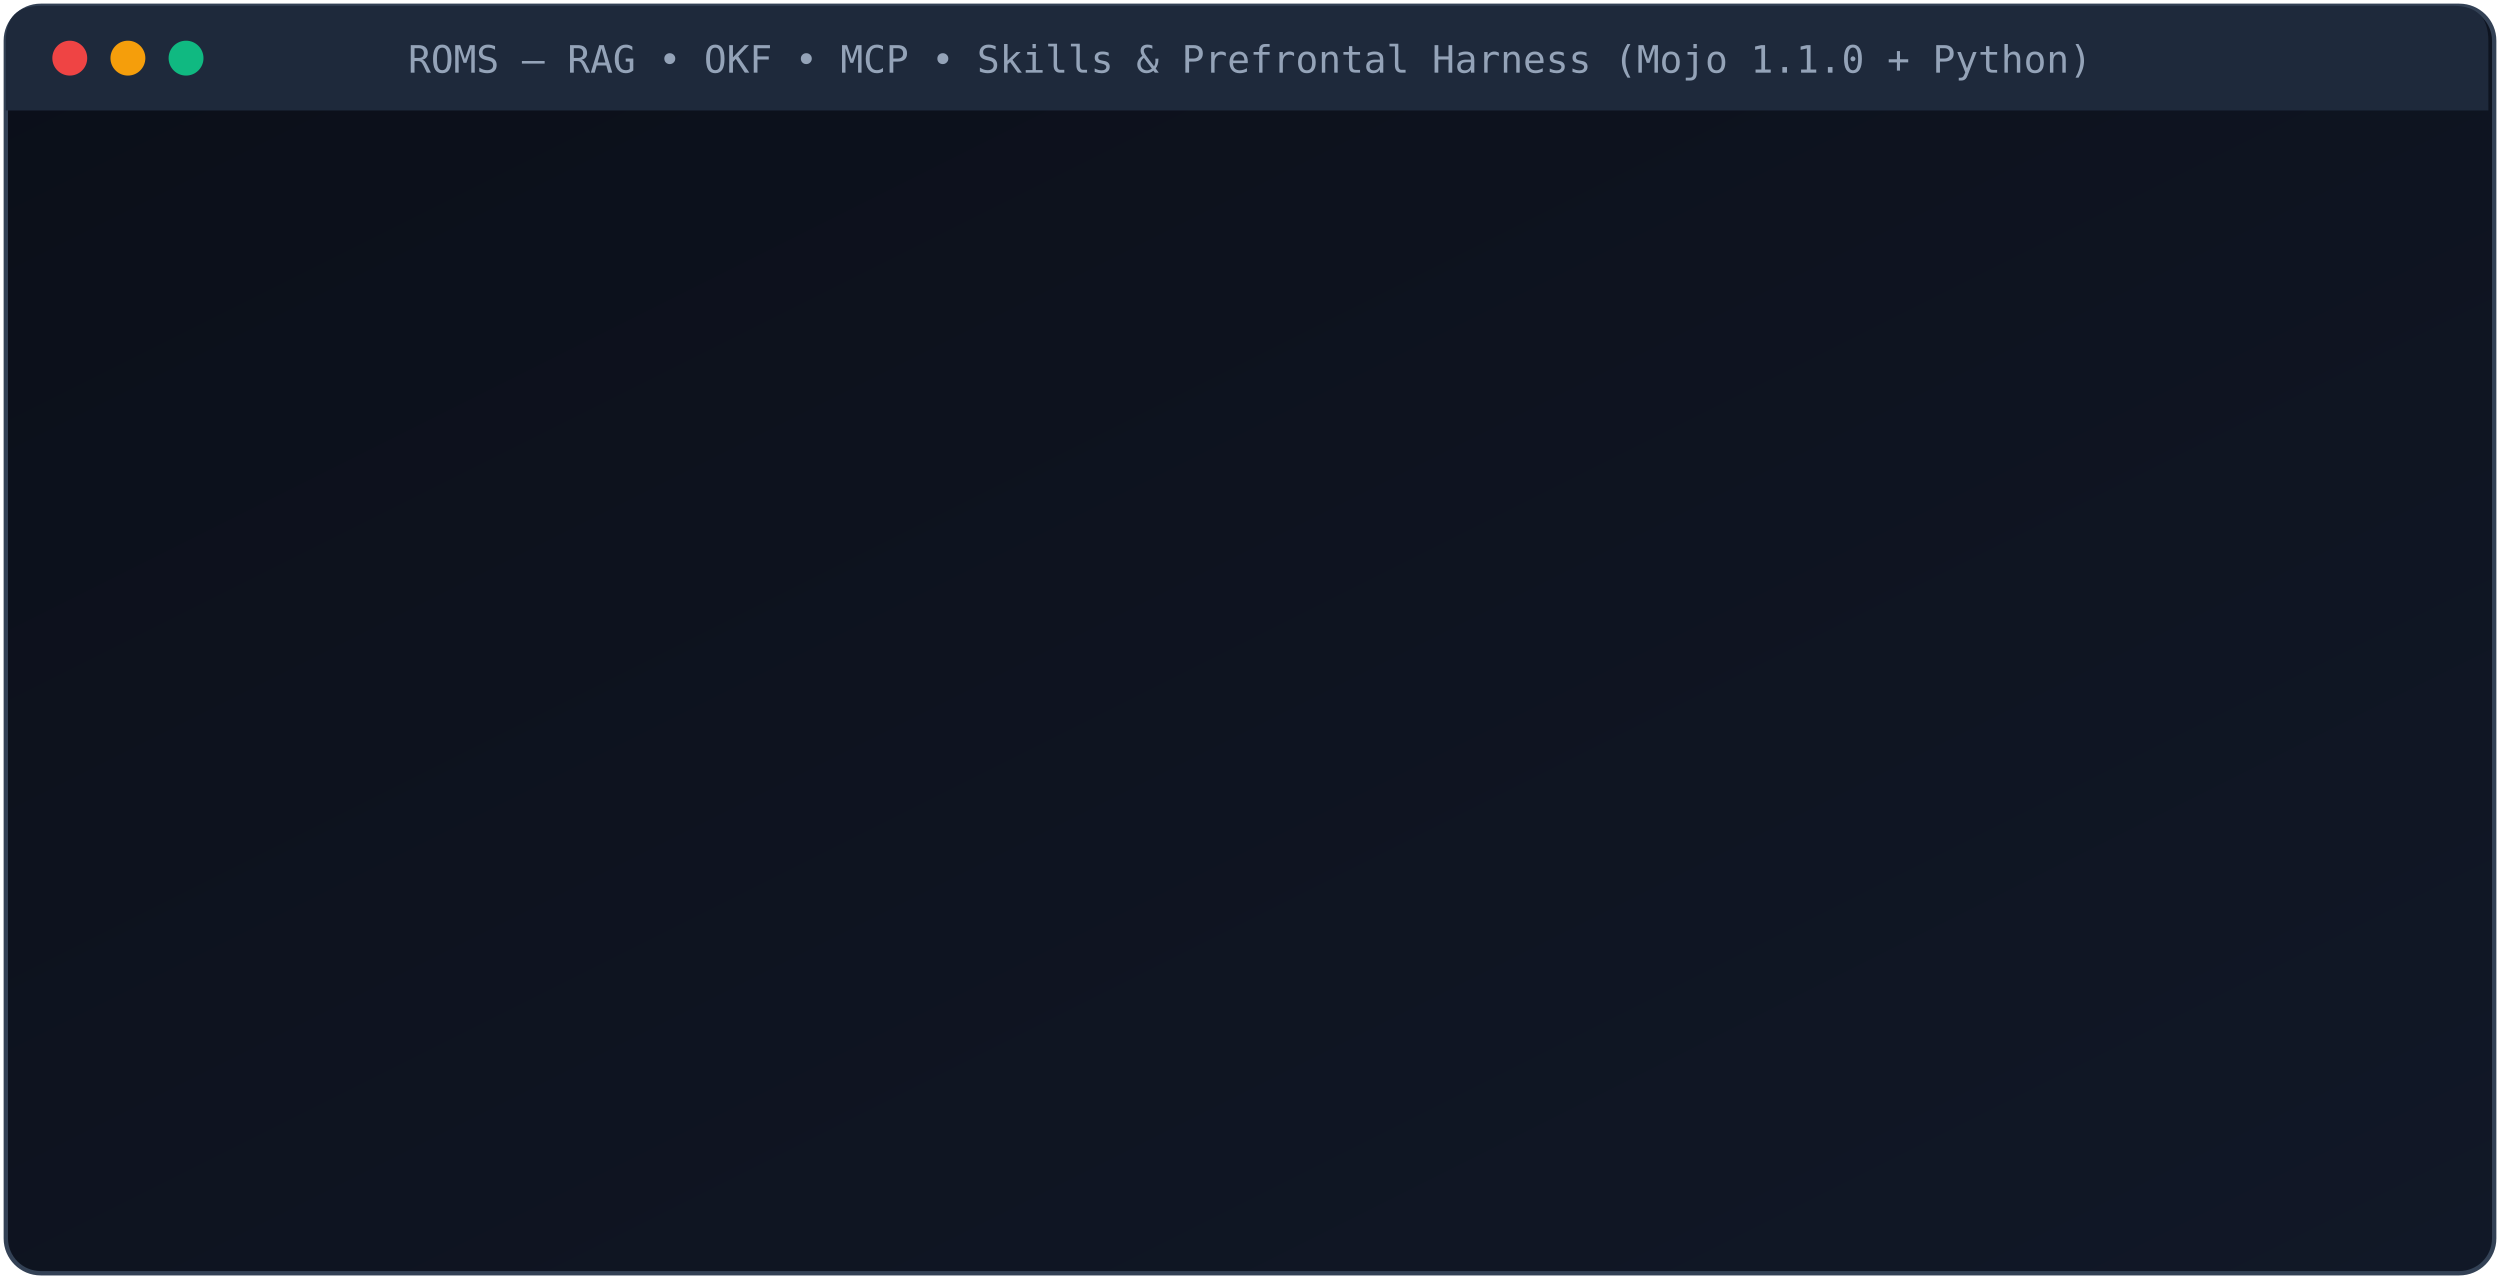
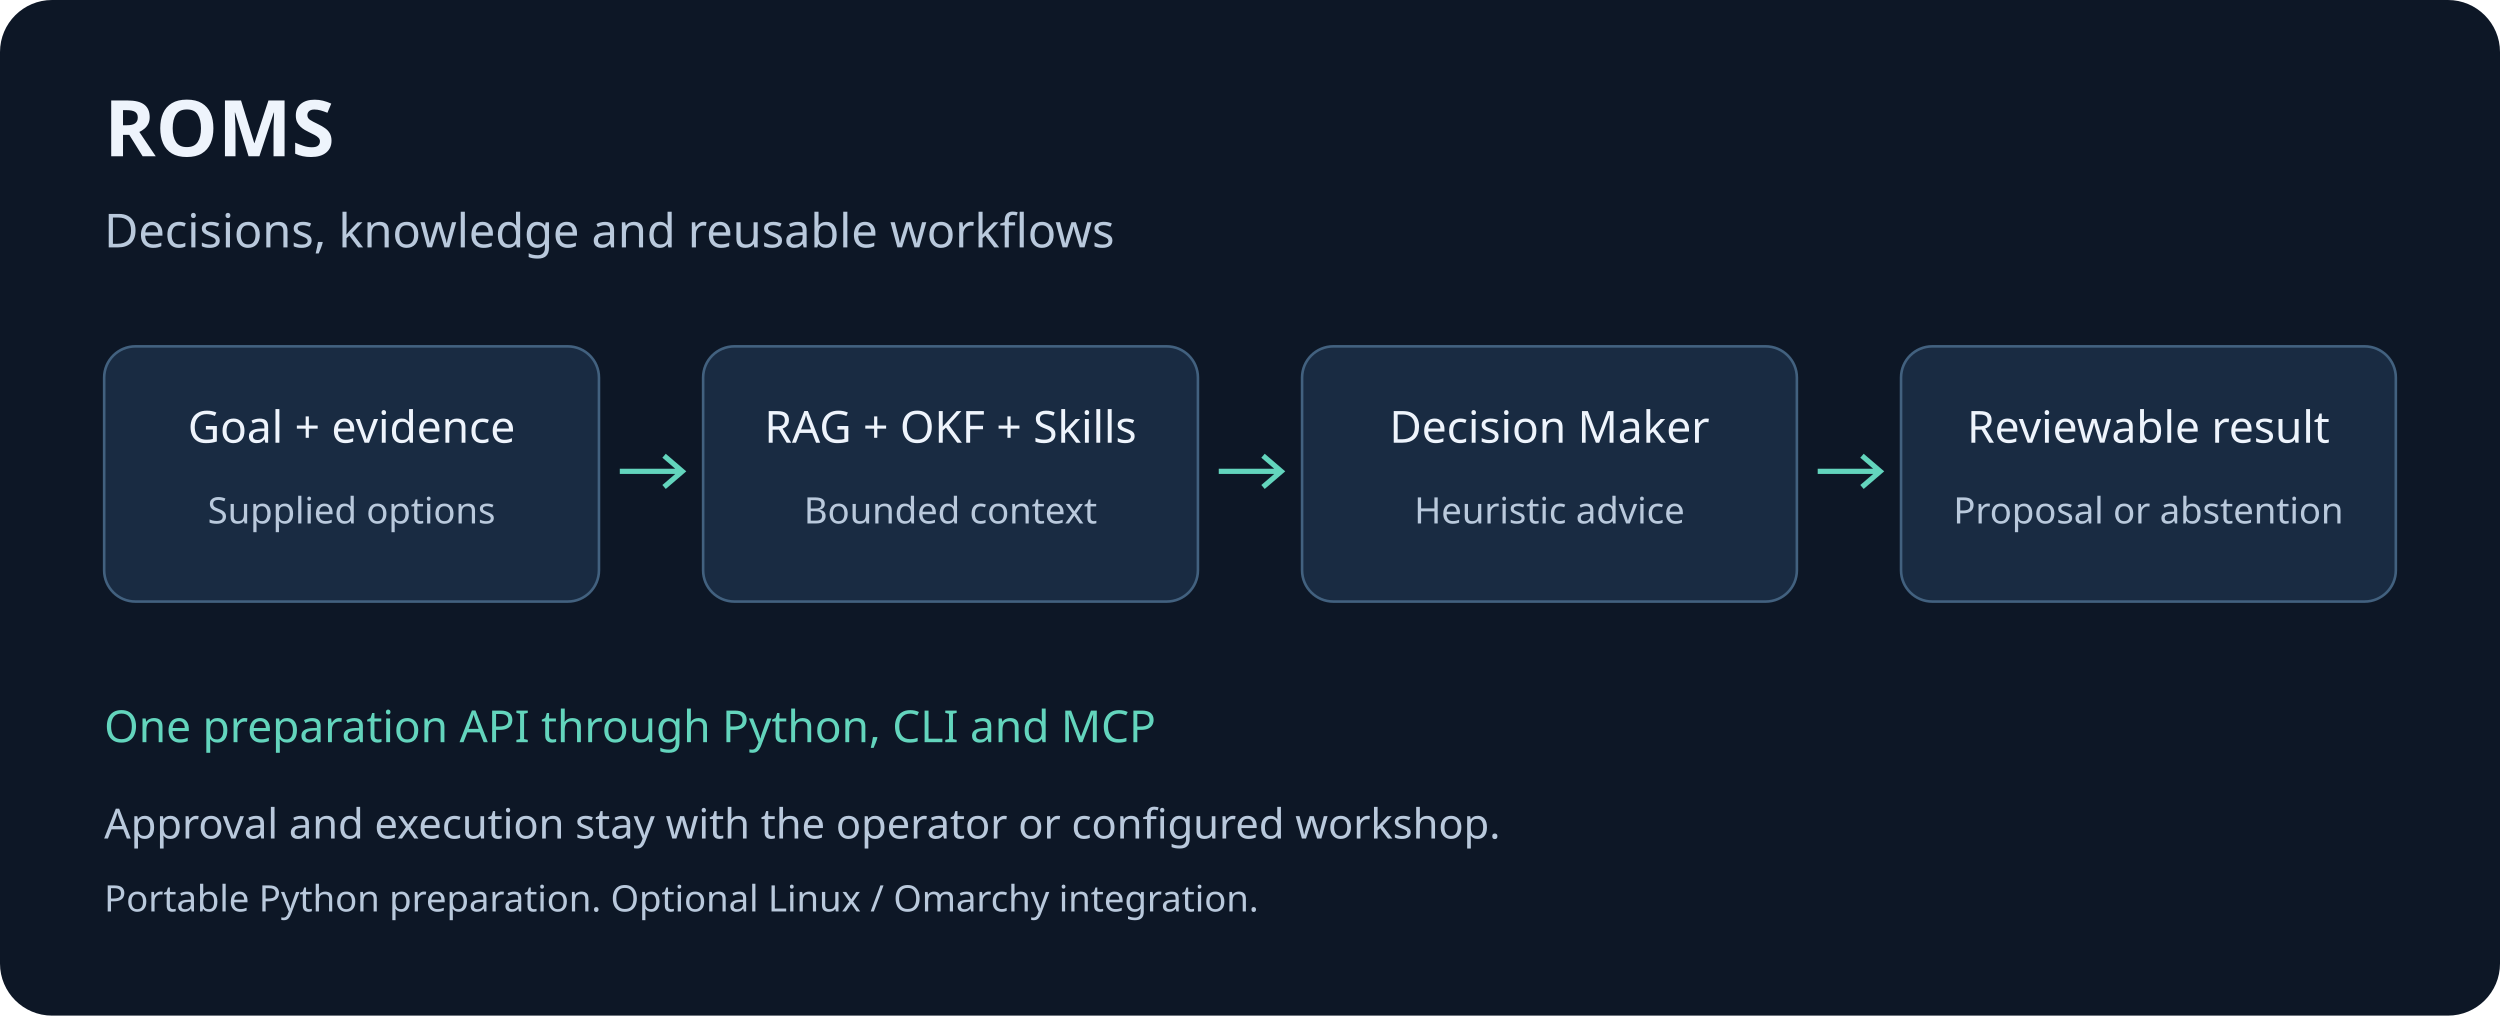
- <svg xmlns="http://www.w3.org/2000/svg" viewBox="0 0 860 440" width="100%" height="440">
-   <defs>
-     <linearGradient id="bg" x1="0" y1="0" x2="1" y2="1">
-       <stop offset="0%" stop-color="#0b0f19" />
-       <stop offset="100%" stop-color="#111827" />
-     </linearGradient>
-     <style>
-       .win { fill: url(#bg); stroke: #334155; stroke-width: 1.5; rx: 12; }
-       .bar { fill: #1e293b; }
-       .txt { font-family: 'JetBrains Mono', 'Fira Code', Consolas, monospace; font-size: 13px; fill: #e2e8f0; }
-       .cmd { fill: #38bdf8; font-weight: bold; }
-       .ok  { fill: #4ade80; font-weight: bold; }
-       .hi  { fill: #c084fc; font-weight: bold; }
-       .warn { fill: #facc15; }
-       .dim { fill: #94a3b8; }
-       .l1 { opacity: 0; animation: fade 12s infinite 0.3s; }
-       .l2 { opacity: 0; animation: fade 12s infinite 1.2s; }
-       .l3 { opacity: 0; animation: fade 12s infinite 2.4s; }
-       .l4 { opacity: 0; animation: fade 12s infinite 3.3s; }
-       .l5 { opacity: 0; animation: fade 12s infinite 4.5s; }
-       .l6 { opacity: 0; animation: fade 12s infinite 5.4s; }
-       .l7 { opacity: 0; animation: fade 12s infinite 6.6s; }
-       .l8 { opacity: 0; animation: fade 12s infinite 7.5s; }
-       @keyframes fade {
-         0%, 5% { opacity: 0; transform: translateY(3px); }
-         10%, 92% { opacity: 1; transform: translateY(0); }
-         98%, 100% { opacity: 0; }
-       }
-     </style>
-   </defs>
-   <rect class="win" x="2" y="2" width="856" height="436" rx="12" />
-   <path d="M 2 14 Q 2 2 14 2 L 844 2 Q 856 2 856 14 L 856 38 L 2 38 Z" class="bar" />
-   <circle cx="24" cy="20" r="6" fill="#ef4444" />
-   <circle cx="44" cy="20" r="6" fill="#f59e0b" />
-   <circle cx="64" cy="20" r="6" fill="#10b981" />
-   <text x="430" y="25" text-anchor="middle" class="txt dim">ROMS — RAG • OKF • MCP • Skills &amp; Prefrontal Harness (Mojo 1.1.0 + Python)</text>
-   <g class="l1">
-     <text x="24" y="70" class="txt cmd">$ claude mcp add roms -- python -m app.server</text>
-     <text x="24" y="92" class="txt cmd">$ python -m app.prefrontal_cortex remember --key "auth_flow" --value "oauth2_pkce_strict"</text>
-   </g>
-   <g class="l2">
-     <text x="24" y="114" class="txt ok">[+] Memorized 'auth_flow' -&gt; 'oauth2_pkce_strict' in 835.1 us</text>
-     <text x="24" y="134" class="txt dim">    Titans Surprise: 1.9762 | DeltaNet-2 Post-Write Cosine: 1.0000 | GF(256) ECC Protected</text>
-   </g>
-   <g class="l3">
-     <text x="24" y="168" class="txt cmd">$ pytest | python -m app.prefrontal_cortex sieve --max-lines 25</text>
-   </g>
-   <g class="l4">
-     <text x="24" y="190" class="txt ok">[+] SnapKV Sieve: Compacted 2,504 -&gt; 30 lines (98.8% reduction, 26,386 tokens saved in 4.25 ms)</text>
-     <text x="24" y="210" class="txt warn">    Retained 100% of stack traces &amp; file:line pointers + 16,384-bit VSA PageRank Graph</text>
-   </g>
-   <g class="l5">
-     <text x="24" y="244" class="txt cmd">$ python -m app.prefrontal_cortex pack --costs "500,646,792" --values "10000,5000,3333" --budget 1200 --required 2</text>
-   </g>
-   <g class="l6">
-     <text x="24" y="266" class="txt hi">[+] ROMS 0/1 Knapsack (Mojo 1.1.0: 0.171 ms, 25.61x speedup): Reserved failed-attempt warning #2</text>
-     <text x="24" y="286" class="txt ok">[+] BitNet b1.58 Ternary Router + Dual-Brain RWKV-7/MSGL: Pruned 85% of MCP tool schemas in 887 us</text>
-   </g>
-   <g class="l7">
-     <text x="24" y="320" class="txt cmd">$ python -m app.prefrontal_cortex forecast --action "rm -rf /var/lib/pgdata" --goal "clean temp logs"</text>
-   </g>
-   <g class="l8">
-     <text x="24" y="342" class="txt" fill="#f87171" font-weight="bold">[!] SHIELD INTERCEPT: BLOCKED_HAZARD (Hazard=0.9500, Goal Alignment=0.0410)</text>
-     <text x="24" y="366" class="txt cmd">$ python -m app.prefrontal_cortex rewind --id "snap_001"</text>
-     <text x="24" y="388" class="txt ok">[+] CoW Time Machine: Atomically restored workspace in 1.8 ms without touching .git history</text>
-     <text x="24" y="414" class="txt hi">PASS: Native Mojo 1.1.0 SIMD Kernels + Hybrid SQLite/VSA RAG + 280 Skill Cartridges Active</text>
+ <svg xmlns="http://www.w3.org/2000/svg" viewBox="0 0 960 390" role="img" aria-labelledby="title description">
+   <rect width="960" height="390" rx="20" fill="#0d1726" />
+   <g font-family="system-ui, sans-serif" fill="#eef4fc">
+     <text x="40" y="60" font-size="30" font-weight="700">ROMS</text>
+     <text x="40" y="95" font-size="18" fill="#b9c9dc">Decisions, knowledge and reusable workflows</text>
+     <g fill="#192b42" stroke="#42617f">
+       <rect x="40" y="133" width="190" height="98" rx="12" />
+       <rect x="270" y="133" width="190" height="98" rx="12" />
+       <rect x="500" y="133" width="190" height="98" rx="12" />
+       <rect x="730" y="133" width="190" height="98" rx="12" />
+     </g>
+     <g text-anchor="middle" font-size="17">
+       <text x="135" y="170">Goal + evidence</text>
+       <text x="365" y="170">RAG + OKF + Skills</text>
+       <text x="595" y="170">Decision Maker</text>
+       <text x="825" y="170">Reviewable result</text>
+     </g>
+     <g text-anchor="middle" font-size="14" fill="#b9c9dc">
+       <text x="135" y="201">Supplied options</text>
+       <text x="365" y="201">Bounded context</text>
+       <text x="595" y="201">Heuristic advice</text>
+       <text x="825" y="201">Proposal or abstention</text>
+     </g>
+     <g fill="none" stroke="#63d5bd" stroke-width="2">
+       <path d="M238 181h24m-7-6 7 6-7 6M468 181h24m-7-6 7 6-7 6M698 181h24m-7-6 7 6-7 6" />
+     </g>
+     <text x="40" y="285" font-size="17" fill="#63d5bd">One preparation API through Python, CLI and MCP</text>
+     <text x="40" y="322" font-size="16" fill="#b9c9dc">Approval and execution stay with the operator or configured workshop.</text>
+     <text x="40" y="350" font-size="14" fill="#b9c9dc">Portable Python preparation. Optional Linux / Omarchy integration.</text>
  </g>
</svg>
